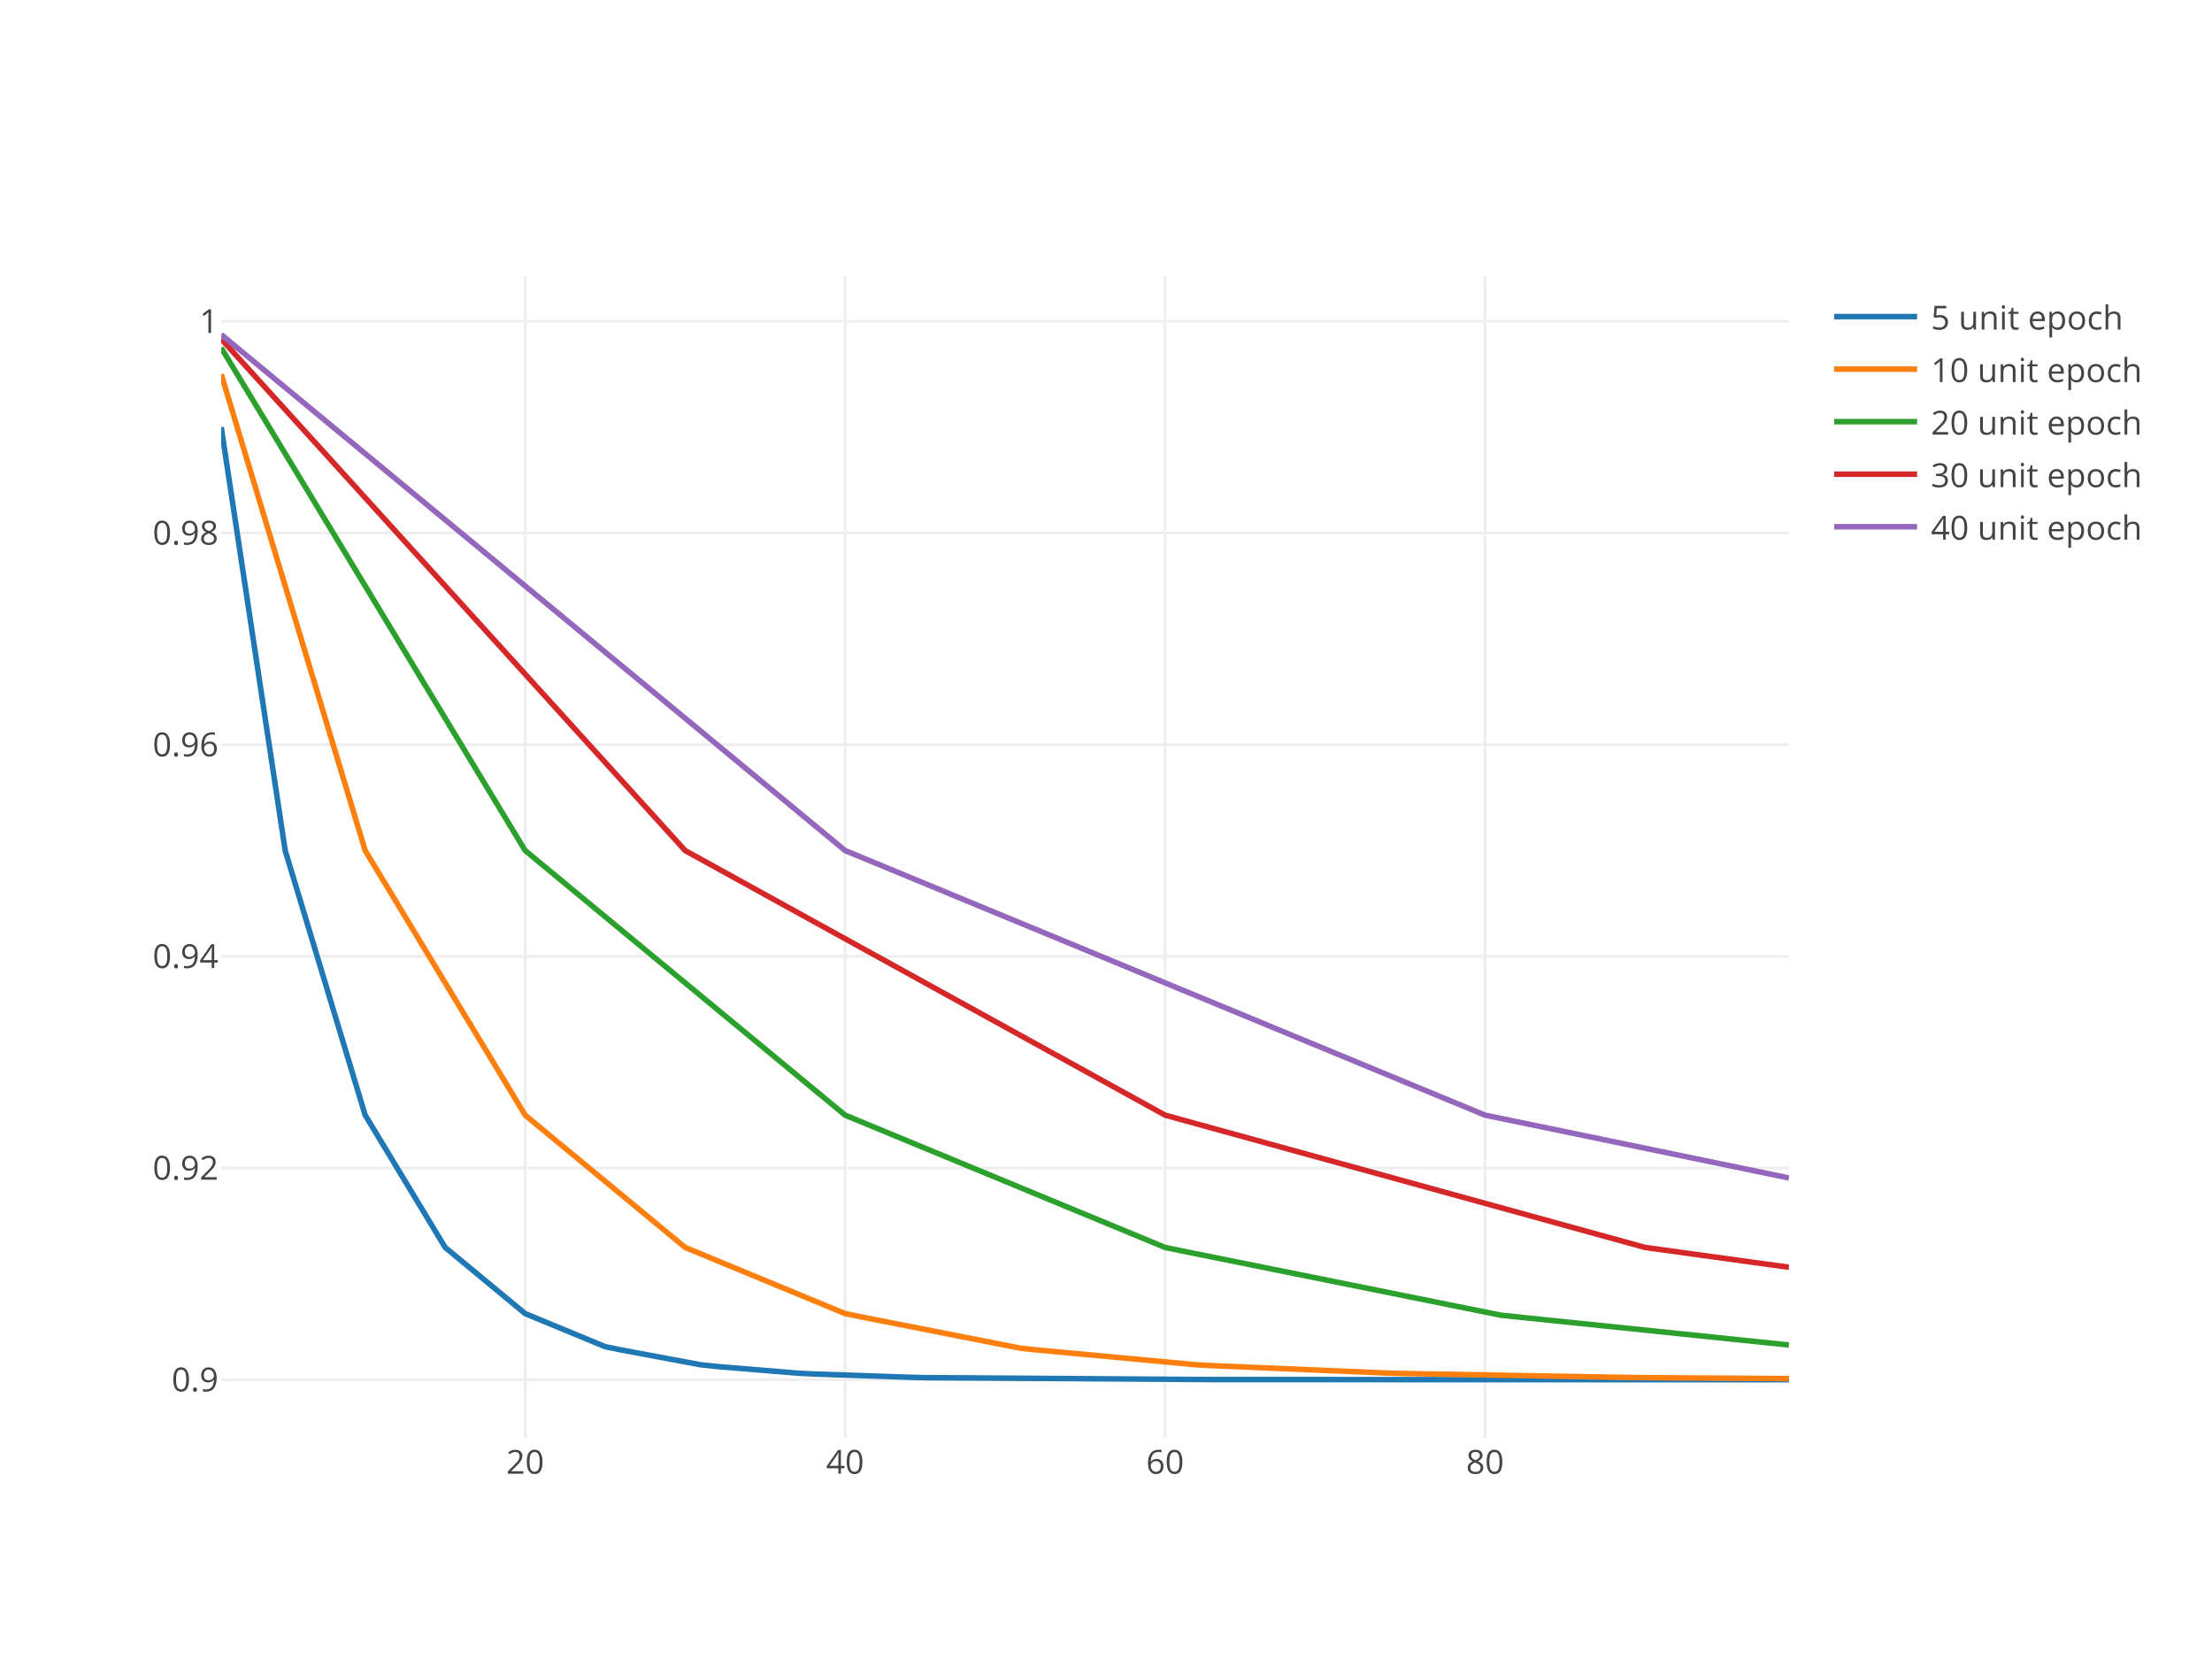
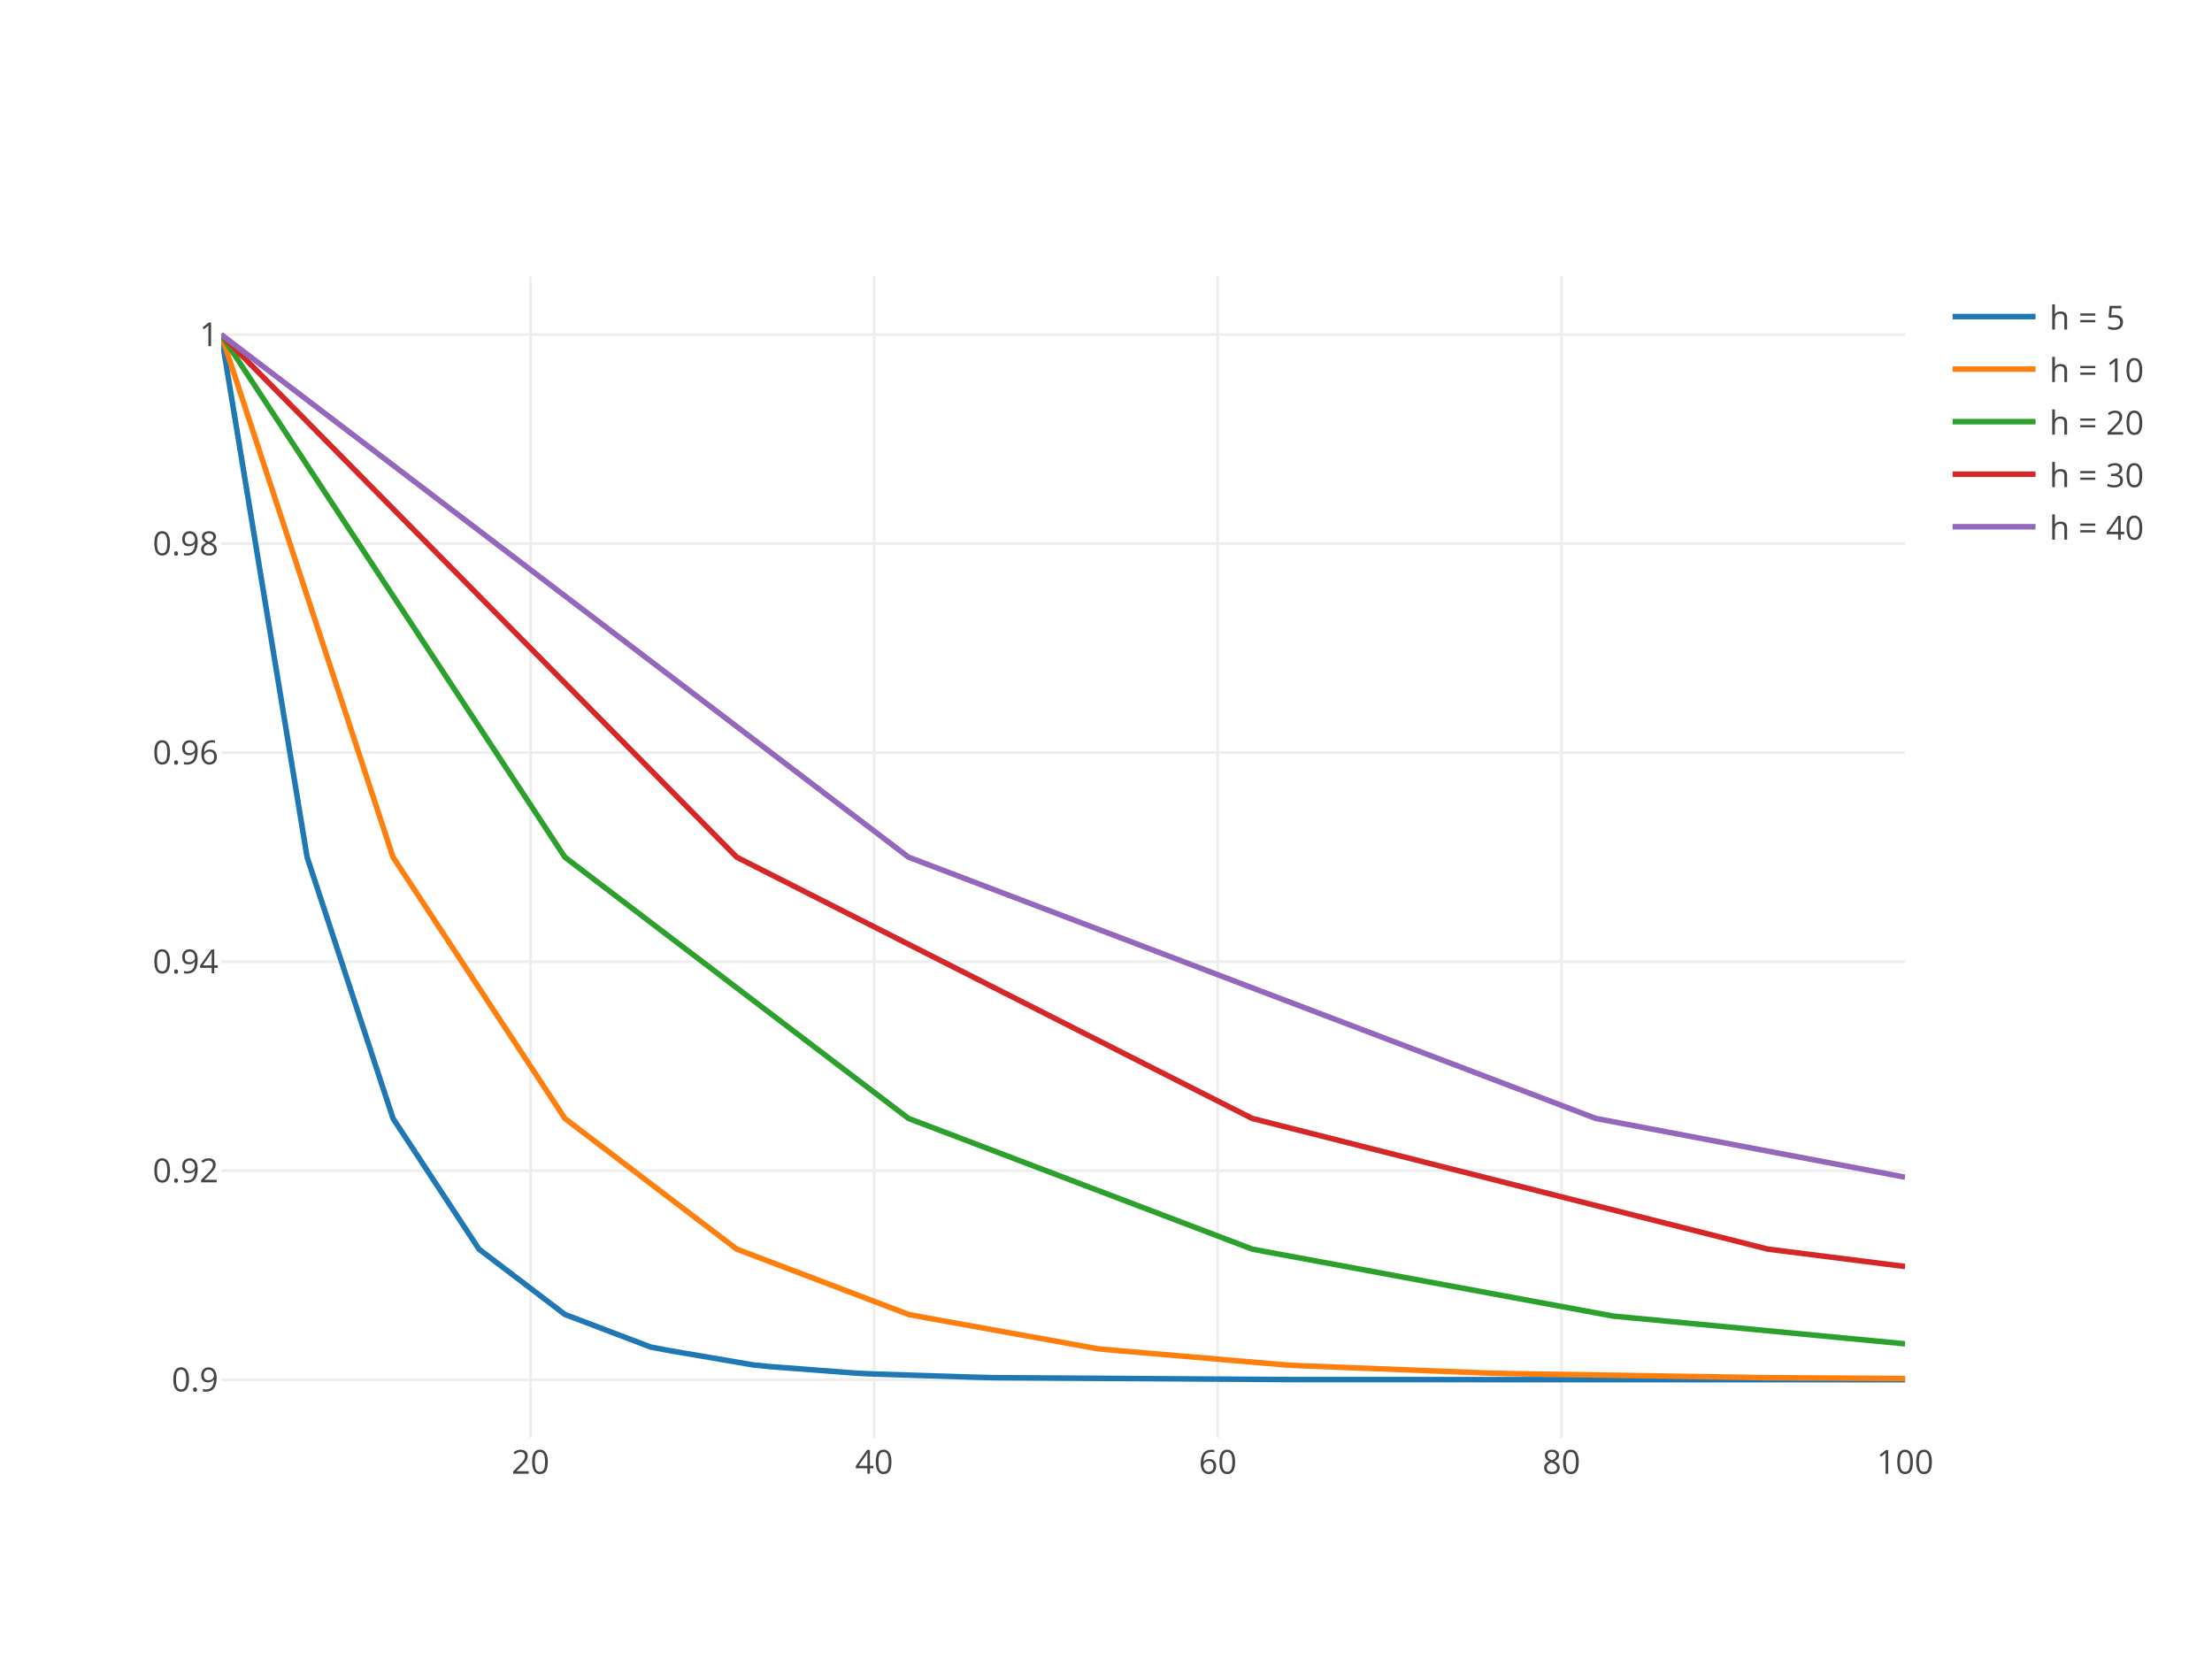
<svg xmlns="http://www.w3.org/2000/svg" class="main-svg" width="800" height="600" style="" viewBox="0 0 800 600">
  <rect x="0" y="0" width="800" height="600" style="fill: rgb(255, 255, 255); fill-opacity: 1;" />
-   <defs id="defs-2fdb23">
+   <defs id="defs-449a6f">
    <g class="clips">
-       <clipPath id="clip2fdb23xyplot" class="plotclip">
-         <rect width="567" height="420" />
-       </clipPath>
-       <clipPath class="axesclip" id="clip2fdb23x">
-         <rect x="80" y="0" width="567" height="600" />
-       </clipPath>
-       <clipPath class="axesclip" id="clip2fdb23y">
+       <clipPath id="clip449a6fxyplot" class="plotclip">
+         <rect width="609" height="420" />
+       </clipPath>
+       <clipPath class="axesclip" id="clip449a6fx">
+         <rect x="80" y="0" width="609" height="600" />
+       </clipPath>
+       <clipPath class="axesclip" id="clip449a6fy">
        <rect x="0" y="100" width="800" height="420" />
      </clipPath>
-       <clipPath class="axesclip" id="clip2fdb23xy">
-         <rect x="80" y="100" width="567" height="420" />
+       <clipPath class="axesclip" id="clip449a6fxy">
+         <rect x="80" y="100" width="609" height="420" />
      </clipPath>
    </g>
    <g class="gradients" />
  </defs>
  <g class="bglayer" />
  <g class="layer-below">
    <g class="imagelayer" />
    <g class="shapelayer" />
  </g>
  <g class="cartesianlayer">
    <g class="subplot xy">
      <g class="layer-subplot">
        <g class="shapelayer" />
        <g class="imagelayer" />
      </g>
      <g class="gridlayer">
        <g class="x">
-           <path class="xgrid crisp" transform="translate(189.93,0)" d="M0,100v420" style="stroke: rgb(238, 238, 238); stroke-opacity: 1; stroke-width: 1px;" />
-           <path class="xgrid crisp" transform="translate(305.64,0)" d="M0,100v420" style="stroke: rgb(238, 238, 238); stroke-opacity: 1; stroke-width: 1px;" />
-           <path class="xgrid crisp" transform="translate(421.36,0)" d="M0,100v420" style="stroke: rgb(238, 238, 238); stroke-opacity: 1; stroke-width: 1px;" />
-           <path class="xgrid crisp" transform="translate(537.07,0)" d="M0,100v420" style="stroke: rgb(238, 238, 238); stroke-opacity: 1; stroke-width: 1px;" />
+           <path class="xgrid crisp" transform="translate(191.86,0)" d="M0,100v420" style="stroke: rgb(238, 238, 238); stroke-opacity: 1; stroke-width: 1px;" />
+           <path class="xgrid crisp" transform="translate(316.14,0)" d="M0,100v420" style="stroke: rgb(238, 238, 238); stroke-opacity: 1; stroke-width: 1px;" />
+           <path class="xgrid crisp" transform="translate(440.43,0)" d="M0,100v420" style="stroke: rgb(238, 238, 238); stroke-opacity: 1; stroke-width: 1px;" />
+           <path class="xgrid crisp" transform="translate(564.71,0)" d="M0,100v420" style="stroke: rgb(238, 238, 238); stroke-opacity: 1; stroke-width: 1px;" />
        </g>
        <g class="y">
-           <path class="ygrid crisp" transform="translate(0,499)" d="M80,0h567" style="stroke: rgb(238, 238, 238); stroke-opacity: 1; stroke-width: 1px;" />
-           <path class="ygrid crisp" transform="translate(0,422.44)" d="M80,0h567" style="stroke: rgb(238, 238, 238); stroke-opacity: 1; stroke-width: 1px;" />
-           <path class="ygrid crisp" transform="translate(0,345.89)" d="M80,0h567" style="stroke: rgb(238, 238, 238); stroke-opacity: 1; stroke-width: 1px;" />
-           <path class="ygrid crisp" transform="translate(0,269.33)" d="M80,0h567" style="stroke: rgb(238, 238, 238); stroke-opacity: 1; stroke-width: 1px;" />
-           <path class="ygrid crisp" transform="translate(0,192.77)" d="M80,0h567" style="stroke: rgb(238, 238, 238); stroke-opacity: 1; stroke-width: 1px;" />
-           <path class="ygrid crisp" transform="translate(0,116.22)" d="M80,0h567" style="stroke: rgb(238, 238, 238); stroke-opacity: 1; stroke-width: 1px;" />
+           <path class="ygrid crisp" transform="translate(0,499)" d="M80,0h609" style="stroke: rgb(238, 238, 238); stroke-opacity: 1; stroke-width: 1px;" />
+           <path class="ygrid crisp" transform="translate(0,423.4)" d="M80,0h609" style="stroke: rgb(238, 238, 238); stroke-opacity: 1; stroke-width: 1px;" />
+           <path class="ygrid crisp" transform="translate(0,347.8)" d="M80,0h609" style="stroke: rgb(238, 238, 238); stroke-opacity: 1; stroke-width: 1px;" />
+           <path class="ygrid crisp" transform="translate(0,272.2)" d="M80,0h609" style="stroke: rgb(238, 238, 238); stroke-opacity: 1; stroke-width: 1px;" />
+           <path class="ygrid crisp" transform="translate(0,196.6)" d="M80,0h609" style="stroke: rgb(238, 238, 238); stroke-opacity: 1; stroke-width: 1px;" />
+           <path class="ygrid crisp" transform="translate(0,121)" d="M80,0h609" style="stroke: rgb(238, 238, 238); stroke-opacity: 1; stroke-width: 1px;" />
        </g>
      </g>
      <g class="zerolinelayer" />
      <path class="xlines-below" />
      <path class="ylines-below" />
      <g class="overlines-below" />
      <g class="xaxislayer-below" />
      <g class="yaxislayer-below" />
      <g class="overaxes-below" />
-       <g class="plot" transform="translate(80,100)" clip-path="url('#clip2fdb23xyplot')">
+       <g class="plot" transform="translate(80,100)" clip-path="url('#clip449a6fxyplot')">
        <g class="scatterlayer mlayer">
-           <g class="trace scatter tracedca085" style="stroke-miterlimit: 2; opacity: 1;">
-             <g class="fills" />
-             <g class="errorbars" />
-             <g class="lines">
-               <path class="js-line" d="M0,54.49L23.14,207.61L28.93,226.75L52.07,303.3L57.86,312.87L81,351.15L86.79,355.94L109.93,375.08L115.71,377.47L138.86,387.04L144.64,388.23L173.57,393.62L179.36,394.22L208.29,396.61L214.07,396.91L248.79,398.1L254.57,398.25L358.71,398.94L364.5,398.94L567,399" style="vector-effect: non-scaling-stroke; fill: none; stroke: rgb(31, 119, 180); stroke-opacity: 1; stroke-width: 2px; opacity: 1;" />
-             </g>
-             <g class="points" />
-             <g class="text" />
-           </g>
-           <g class="trace scatter trace687271" style="stroke-miterlimit: 2; opacity: 1;">
-             <g class="fills" />
-             <g class="errorbars" />
-             <g class="lines">
-               <path class="js-line" d="M0,35.35L52.07,207.61L57.86,217.18L109.93,303.3L115.71,308.09L167.79,351.15L173.57,353.54L225.64,375.08L231.43,376.27L289.29,387.64L295.07,388.23L352.93,393.62L358.71,393.92L422.36,396.61L428.14,396.76L509.14,398.18L514.93,398.25L567,398.59" style="vector-effect: non-scaling-stroke; fill: none; stroke: rgb(255, 127, 14); stroke-opacity: 1; stroke-width: 2px; opacity: 1;" />
-             </g>
-             <g class="points" />
-             <g class="text" />
-           </g>
-           <g class="trace scatter tracee205e9" style="stroke-miterlimit: 2; opacity: 1;">
-             <g class="fills" />
-             <g class="errorbars" />
-             <g class="lines">
-               <path class="js-line" d="M0,25.78L109.93,207.61L115.71,212.39L225.64,303.3L231.43,305.7L341.36,351.15L347.14,352.35L462.86,375.67L468.64,376.27L567,386.44" style="vector-effect: non-scaling-stroke; fill: none; stroke: rgb(44, 160, 44); stroke-opacity: 1; stroke-width: 2px; opacity: 1;" />
-             </g>
-             <g class="points" />
-             <g class="text" />
-           </g>
-           <g class="trace scatter trace0290e3" style="stroke-miterlimit: 2; opacity: 1;">
-             <g class="fills" />
-             <g class="errorbars" />
-             <g class="lines">
-               <path class="js-line" d="M0,22.59L167.79,207.61L173.57,210.8L341.36,303.3L347.14,304.9L514.93,351.15L520.71,351.95L567,358.33" style="vector-effect: non-scaling-stroke; fill: none; stroke: rgb(214, 39, 40); stroke-opacity: 1; stroke-width: 2px; opacity: 1;" />
-             </g>
-             <g class="points" />
-             <g class="text" />
-           </g>
-           <g class="trace scatter trace0c20b5" style="stroke-miterlimit: 2; opacity: 1;">
-             <g class="fills" />
-             <g class="errorbars" />
-             <g class="lines">
-               <path class="js-line" d="M0,21L225.64,207.61L231.43,210L457.07,303.3L462.86,304.5L567,326.03" style="vector-effect: non-scaling-stroke; fill: none; stroke: rgb(148, 103, 189); stroke-opacity: 1; stroke-width: 2px; opacity: 1;" />
+           <g class="trace scatter tracea8dab2" style="stroke-miterlimit: 2; opacity: 1;">
+             <g class="fills" />
+             <g class="errorbars" />
+             <g class="lines">
+               <path class="js-line" d="M0,21L31.07,210L37.29,228.9L62.14,304.5L68.36,313.95L93.21,351.75L99.43,356.48L124.29,375.38L130.5,377.74L155.36,387.19L161.57,388.37L192.64,393.68L198.86,394.28L229.93,396.64L236.14,396.93L273.43,398.11L279.64,398.26L385.29,398.93L391.5,398.94L609,399" style="vector-effect: non-scaling-stroke; fill: none; stroke: rgb(31, 119, 180); stroke-opacity: 1; stroke-width: 2px; opacity: 1;" />
+             </g>
+             <g class="points" />
+             <g class="text" />
+           </g>
+           <g class="trace scatter trace0430eb" style="stroke-miterlimit: 2; opacity: 1;">
+             <g class="fills" />
+             <g class="errorbars" />
+             <g class="lines">
+               <path class="js-line" d="M0,21L62.14,210L68.36,219.45L124.29,304.5L130.5,309.23L186.43,351.75L192.64,354.11L248.57,375.38L254.79,376.56L316.93,387.78L323.14,388.37L385.29,393.68L391.5,393.98L459.86,396.64L466.07,396.79L559.29,398.26L565.5,398.3L609,398.56" style="vector-effect: non-scaling-stroke; fill: none; stroke: rgb(255, 127, 14); stroke-opacity: 1; stroke-width: 2px; opacity: 1;" />
+             </g>
+             <g class="points" />
+             <g class="text" />
+           </g>
+           <g class="trace scatter trace80ccd0" style="stroke-miterlimit: 2; opacity: 1;">
+             <g class="fills" />
+             <g class="errorbars" />
+             <g class="lines">
+               <path class="js-line" d="M0,21L124.29,210L130.5,214.73L248.57,304.5L254.79,306.86L372.86,351.75L379.07,352.93L503.36,375.97L509.57,376.56L609,386.01" style="vector-effect: non-scaling-stroke; fill: none; stroke: rgb(44, 160, 44); stroke-opacity: 1; stroke-width: 2px; opacity: 1;" />
+             </g>
+             <g class="points" />
+             <g class="text" />
+           </g>
+           <g class="trace scatter trace389363" style="stroke-miterlimit: 2; opacity: 1;">
+             <g class="fills" />
+             <g class="errorbars" />
+             <g class="lines">
+               <path class="js-line" d="M0,21L186.43,210L192.64,213.15L372.86,304.5L379.07,306.08L559.29,351.75L565.5,352.54L609,358.05" style="vector-effect: non-scaling-stroke; fill: none; stroke: rgb(214, 39, 40); stroke-opacity: 1; stroke-width: 2px; opacity: 1;" />
+             </g>
+             <g class="points" />
+             <g class="text" />
+           </g>
+           <g class="trace scatter trace294522" style="stroke-miterlimit: 2; opacity: 1;">
+             <g class="fills" />
+             <g class="errorbars" />
+             <g class="lines">
+               <path class="js-line" d="M0,21L248.57,210L254.79,212.36L497.14,304.5L503.36,305.68L609,325.76" style="vector-effect: non-scaling-stroke; fill: none; stroke: rgb(148, 103, 189); stroke-opacity: 1; stroke-width: 2px; opacity: 1;" />
            </g>
            <g class="points" />
            <g class="text" />
          </g>
        </g>
      </g>
      <g class="overplot" />
      <path class="xlines-above crisp" d="M0,0" style="fill: none;" />
      <path class="ylines-above crisp" d="M0,0" style="fill: none;" />
      <g class="overlines-above" />
      <g class="xaxislayer-above">
        <g class="xtick">
-           <text text-anchor="middle" x="0" y="533" transform="translate(189.93,0)" style="font-family: 'Open Sans', verdana, arial, sans-serif; font-size: 12px; fill: rgb(68, 68, 68); fill-opacity: 1; white-space: pre;">20</text>
-         </g>
-         <g class="xtick">
-           <text text-anchor="middle" x="0" y="533" transform="translate(305.64,0)" style="font-family: 'Open Sans', verdana, arial, sans-serif; font-size: 12px; fill: rgb(68, 68, 68); fill-opacity: 1; white-space: pre;">40</text>
-         </g>
-         <g class="xtick">
-           <text text-anchor="middle" x="0" y="533" transform="translate(421.36,0)" style="font-family: 'Open Sans', verdana, arial, sans-serif; font-size: 12px; fill: rgb(68, 68, 68); fill-opacity: 1; white-space: pre;">60</text>
-         </g>
-         <g class="xtick">
-           <text text-anchor="middle" x="0" y="533" transform="translate(537.07,0)" style="font-family: 'Open Sans', verdana, arial, sans-serif; font-size: 12px; fill: rgb(68, 68, 68); fill-opacity: 1; white-space: pre;">80</text>
+           <text text-anchor="middle" x="0" y="533" transform="translate(191.86,0)" style="font-family: 'Open Sans', verdana, arial, sans-serif; font-size: 12px; fill: rgb(68, 68, 68); fill-opacity: 1; white-space: pre;">20</text>
+         </g>
+         <g class="xtick">
+           <text text-anchor="middle" x="0" y="533" transform="translate(316.14,0)" style="font-family: 'Open Sans', verdana, arial, sans-serif; font-size: 12px; fill: rgb(68, 68, 68); fill-opacity: 1; white-space: pre;">40</text>
+         </g>
+         <g class="xtick">
+           <text text-anchor="middle" x="0" y="533" transform="translate(440.43,0)" style="font-family: 'Open Sans', verdana, arial, sans-serif; font-size: 12px; fill: rgb(68, 68, 68); fill-opacity: 1; white-space: pre;">60</text>
+         </g>
+         <g class="xtick">
+           <text text-anchor="middle" x="0" y="533" transform="translate(564.71,0)" style="font-family: 'Open Sans', verdana, arial, sans-serif; font-size: 12px; fill: rgb(68, 68, 68); fill-opacity: 1; white-space: pre;">80</text>
+         </g>
+         <g class="xtick">
+           <text text-anchor="middle" x="0" y="533" transform="translate(689,0)" style="font-family: 'Open Sans', verdana, arial, sans-serif; font-size: 12px; fill: rgb(68, 68, 68); fill-opacity: 1; white-space: pre;">100</text>
        </g>
      </g>
      <g class="yaxislayer-above">
        <g class="ytick">
          <text text-anchor="end" x="79" y="4.2" transform="translate(0,499)" style="font-family: 'Open Sans', verdana, arial, sans-serif; font-size: 12px; fill: rgb(68, 68, 68); fill-opacity: 1; white-space: pre;">0.9</text>
        </g>
        <g class="ytick">
-           <text text-anchor="end" x="79" y="4.2" transform="translate(0,422.44)" style="font-family: 'Open Sans', verdana, arial, sans-serif; font-size: 12px; fill: rgb(68, 68, 68); fill-opacity: 1; white-space: pre;">0.92</text>
-         </g>
-         <g class="ytick">
-           <text text-anchor="end" x="79" y="4.2" transform="translate(0,345.89)" style="font-family: 'Open Sans', verdana, arial, sans-serif; font-size: 12px; fill: rgb(68, 68, 68); fill-opacity: 1; white-space: pre;">0.94</text>
-         </g>
-         <g class="ytick">
-           <text text-anchor="end" x="79" y="4.2" transform="translate(0,269.33)" style="font-family: 'Open Sans', verdana, arial, sans-serif; font-size: 12px; fill: rgb(68, 68, 68); fill-opacity: 1; white-space: pre;">0.96</text>
-         </g>
-         <g class="ytick">
-           <text text-anchor="end" x="79" y="4.2" transform="translate(0,192.77)" style="font-family: 'Open Sans', verdana, arial, sans-serif; font-size: 12px; fill: rgb(68, 68, 68); fill-opacity: 1; white-space: pre;">0.98</text>
-         </g>
-         <g class="ytick">
-           <text text-anchor="end" x="79" y="4.2" transform="translate(0,116.22)" style="font-family: 'Open Sans', verdana, arial, sans-serif; font-size: 12px; fill: rgb(68, 68, 68); fill-opacity: 1; white-space: pre;">1</text>
+           <text text-anchor="end" x="79" y="4.2" transform="translate(0,423.4)" style="font-family: 'Open Sans', verdana, arial, sans-serif; font-size: 12px; fill: rgb(68, 68, 68); fill-opacity: 1; white-space: pre;">0.92</text>
+         </g>
+         <g class="ytick">
+           <text text-anchor="end" x="79" y="4.2" transform="translate(0,347.8)" style="font-family: 'Open Sans', verdana, arial, sans-serif; font-size: 12px; fill: rgb(68, 68, 68); fill-opacity: 1; white-space: pre;">0.94</text>
+         </g>
+         <g class="ytick">
+           <text text-anchor="end" x="79" y="4.2" transform="translate(0,272.2)" style="font-family: 'Open Sans', verdana, arial, sans-serif; font-size: 12px; fill: rgb(68, 68, 68); fill-opacity: 1; white-space: pre;">0.96</text>
+         </g>
+         <g class="ytick">
+           <text text-anchor="end" x="79" y="4.2" transform="translate(0,196.6)" style="font-family: 'Open Sans', verdana, arial, sans-serif; font-size: 12px; fill: rgb(68, 68, 68); fill-opacity: 1; white-space: pre;">0.98</text>
+         </g>
+         <g class="ytick">
+           <text text-anchor="end" x="79" y="4.2" transform="translate(0,121)" style="font-family: 'Open Sans', verdana, arial, sans-serif; font-size: 12px; fill: rgb(68, 68, 68); fill-opacity: 1; white-space: pre;">1</text>
        </g>
      </g>
      <g class="overaxes-above" />
    </g>
  </g>
  <g class="polarlayer" />
  <g class="ternarylayer" />
  <g class="geolayer" />
  <g class="funnelarealayer" />
  <g class="pielayer" />
  <g class="treemaplayer" />
  <g class="sunburstlayer" />
  <g class="glimages" />
-   <defs id="topdefs-2fdb23">
+   <defs id="topdefs-449a6f">
    <g class="clips" />
-     <clipPath id="legend2fdb23">
-       <rect width="130" height="105" x="0" y="0" />
+     <clipPath id="legend449a6f">
+       <rect width="87" height="105" x="0" y="0" />
    </clipPath>
  </defs>
  <g class="layer-above">
    <g class="imagelayer" />
    <g class="shapelayer" />
  </g>
  <g class="infolayer">
-     <g class="legend" pointer-events="all" transform="translate(658.34,100)">
-       <rect class="bg" shape-rendering="crispEdges" style="stroke: rgb(68, 68, 68); stroke-opacity: 1; fill: rgb(255, 255, 255); fill-opacity: 1; stroke-width: 0px;" width="130" height="105" x="0" y="0" />
-       <g class="scrollbox" transform="" clip-path="url('#legend2fdb23')">
+     <g class="legend" pointer-events="all" transform="translate(701.18,100)">
+       <rect class="bg" shape-rendering="crispEdges" style="stroke: rgb(68, 68, 68); stroke-opacity: 1; fill: rgb(255, 255, 255); fill-opacity: 1; stroke-width: 0px;" width="87" height="105" x="0" y="0" />
+       <g class="scrollbox" transform="" clip-path="url('#legend449a6f')">
        <g class="groups">
          <g class="traces" transform="translate(0,14.5)" style="opacity: 1;">
-             <text class="legendtext" text-anchor="start" x="40" y="4.68" style="font-family: 'Open Sans', verdana, arial, sans-serif; font-size: 12px; fill: rgb(68, 68, 68); fill-opacity: 1; white-space: pre;">5 unit epoch</text>
+             <text class="legendtext" text-anchor="start" x="40" y="4.68" style="font-family: 'Open Sans', verdana, arial, sans-serif; font-size: 12px; fill: rgb(68, 68, 68); fill-opacity: 1; white-space: pre;">h = 5</text>
            <g class="layers" style="opacity: 1;">
              <g class="legendfill" />
              <g class="legendlines">
                <path class="js-line" d="M5,0h30" style="fill: none; stroke: rgb(31, 119, 180); stroke-opacity: 1; stroke-width: 2px;" />
              </g>
              <g class="legendsymbols">
                <g class="legendpoints" />
              </g>
            </g>
-             <rect class="legendtoggle" x="0" y="-9.5" width="125" height="19" style="fill: rgb(0, 0, 0); fill-opacity: 0;" />
+             <rect class="legendtoggle" x="0" y="-9.5" width="82" height="19" style="fill: rgb(0, 0, 0); fill-opacity: 0;" />
          </g>
          <g class="traces" transform="translate(0,33.5)" style="opacity: 1;">
-             <text class="legendtext" text-anchor="start" x="40" y="4.68" style="font-family: 'Open Sans', verdana, arial, sans-serif; font-size: 12px; fill: rgb(68, 68, 68); fill-opacity: 1; white-space: pre;">10 unit epoch</text>
+             <text class="legendtext" text-anchor="start" x="40" y="4.68" style="font-family: 'Open Sans', verdana, arial, sans-serif; font-size: 12px; fill: rgb(68, 68, 68); fill-opacity: 1; white-space: pre;">h = 10</text>
            <g class="layers" style="opacity: 1;">
              <g class="legendfill" />
              <g class="legendlines">
                <path class="js-line" d="M5,0h30" style="fill: none; stroke: rgb(255, 127, 14); stroke-opacity: 1; stroke-width: 2px;" />
              </g>
              <g class="legendsymbols">
                <g class="legendpoints" />
              </g>
            </g>
-             <rect class="legendtoggle" x="0" y="-9.5" width="125" height="19" style="fill: rgb(0, 0, 0); fill-opacity: 0;" />
+             <rect class="legendtoggle" x="0" y="-9.5" width="82" height="19" style="fill: rgb(0, 0, 0); fill-opacity: 0;" />
          </g>
          <g class="traces" transform="translate(0,52.5)" style="opacity: 1;">
-             <text class="legendtext" text-anchor="start" x="40" y="4.68" style="font-family: 'Open Sans', verdana, arial, sans-serif; font-size: 12px; fill: rgb(68, 68, 68); fill-opacity: 1; white-space: pre;">20 unit epoch</text>
+             <text class="legendtext" text-anchor="start" x="40" y="4.68" style="font-family: 'Open Sans', verdana, arial, sans-serif; font-size: 12px; fill: rgb(68, 68, 68); fill-opacity: 1; white-space: pre;">h = 20</text>
            <g class="layers" style="opacity: 1;">
              <g class="legendfill" />
              <g class="legendlines">
                <path class="js-line" d="M5,0h30" style="fill: none; stroke: rgb(44, 160, 44); stroke-opacity: 1; stroke-width: 2px;" />
              </g>
              <g class="legendsymbols">
                <g class="legendpoints" />
              </g>
            </g>
-             <rect class="legendtoggle" x="0" y="-9.5" width="125" height="19" style="fill: rgb(0, 0, 0); fill-opacity: 0;" />
+             <rect class="legendtoggle" x="0" y="-9.5" width="82" height="19" style="fill: rgb(0, 0, 0); fill-opacity: 0;" />
          </g>
          <g class="traces" transform="translate(0,71.5)" style="opacity: 1;">
-             <text class="legendtext" text-anchor="start" x="40" y="4.68" style="font-family: 'Open Sans', verdana, arial, sans-serif; font-size: 12px; fill: rgb(68, 68, 68); fill-opacity: 1; white-space: pre;">30 unit epoch</text>
+             <text class="legendtext" text-anchor="start" x="40" y="4.68" style="font-family: 'Open Sans', verdana, arial, sans-serif; font-size: 12px; fill: rgb(68, 68, 68); fill-opacity: 1; white-space: pre;">h = 30</text>
            <g class="layers" style="opacity: 1;">
              <g class="legendfill" />
              <g class="legendlines">
                <path class="js-line" d="M5,0h30" style="fill: none; stroke: rgb(214, 39, 40); stroke-opacity: 1; stroke-width: 2px;" />
              </g>
              <g class="legendsymbols">
                <g class="legendpoints" />
              </g>
            </g>
-             <rect class="legendtoggle" x="0" y="-9.5" width="125" height="19" style="fill: rgb(0, 0, 0); fill-opacity: 0;" />
+             <rect class="legendtoggle" x="0" y="-9.5" width="82" height="19" style="fill: rgb(0, 0, 0); fill-opacity: 0;" />
          </g>
          <g class="traces" transform="translate(0,90.5)" style="opacity: 1;">
-             <text class="legendtext" text-anchor="start" x="40" y="4.68" style="font-family: 'Open Sans', verdana, arial, sans-serif; font-size: 12px; fill: rgb(68, 68, 68); fill-opacity: 1; white-space: pre;">40 unit epoch</text>
+             <text class="legendtext" text-anchor="start" x="40" y="4.68" style="font-family: 'Open Sans', verdana, arial, sans-serif; font-size: 12px; fill: rgb(68, 68, 68); fill-opacity: 1; white-space: pre;">h = 40</text>
            <g class="layers" style="opacity: 1;">
              <g class="legendfill" />
              <g class="legendlines">
                <path class="js-line" d="M5,0h30" style="fill: none; stroke: rgb(148, 103, 189); stroke-opacity: 1; stroke-width: 2px;" />
              </g>
              <g class="legendsymbols">
                <g class="legendpoints" />
              </g>
            </g>
-             <rect class="legendtoggle" x="0" y="-9.5" width="125" height="19" style="fill: rgb(0, 0, 0); fill-opacity: 0;" />
+             <rect class="legendtoggle" x="0" y="-9.5" width="82" height="19" style="fill: rgb(0, 0, 0); fill-opacity: 0;" />
          </g>
        </g>
      </g>
      <rect class="scrollbar" rx="20" ry="3" width="0" height="0" style="fill: rgb(128, 139, 164); fill-opacity: 1;" x="0" y="0" />
    </g>
    <g class="g-gtitle" />
    <g class="g-xtitle" />
    <g class="g-ytitle" />
  </g>
</svg>
